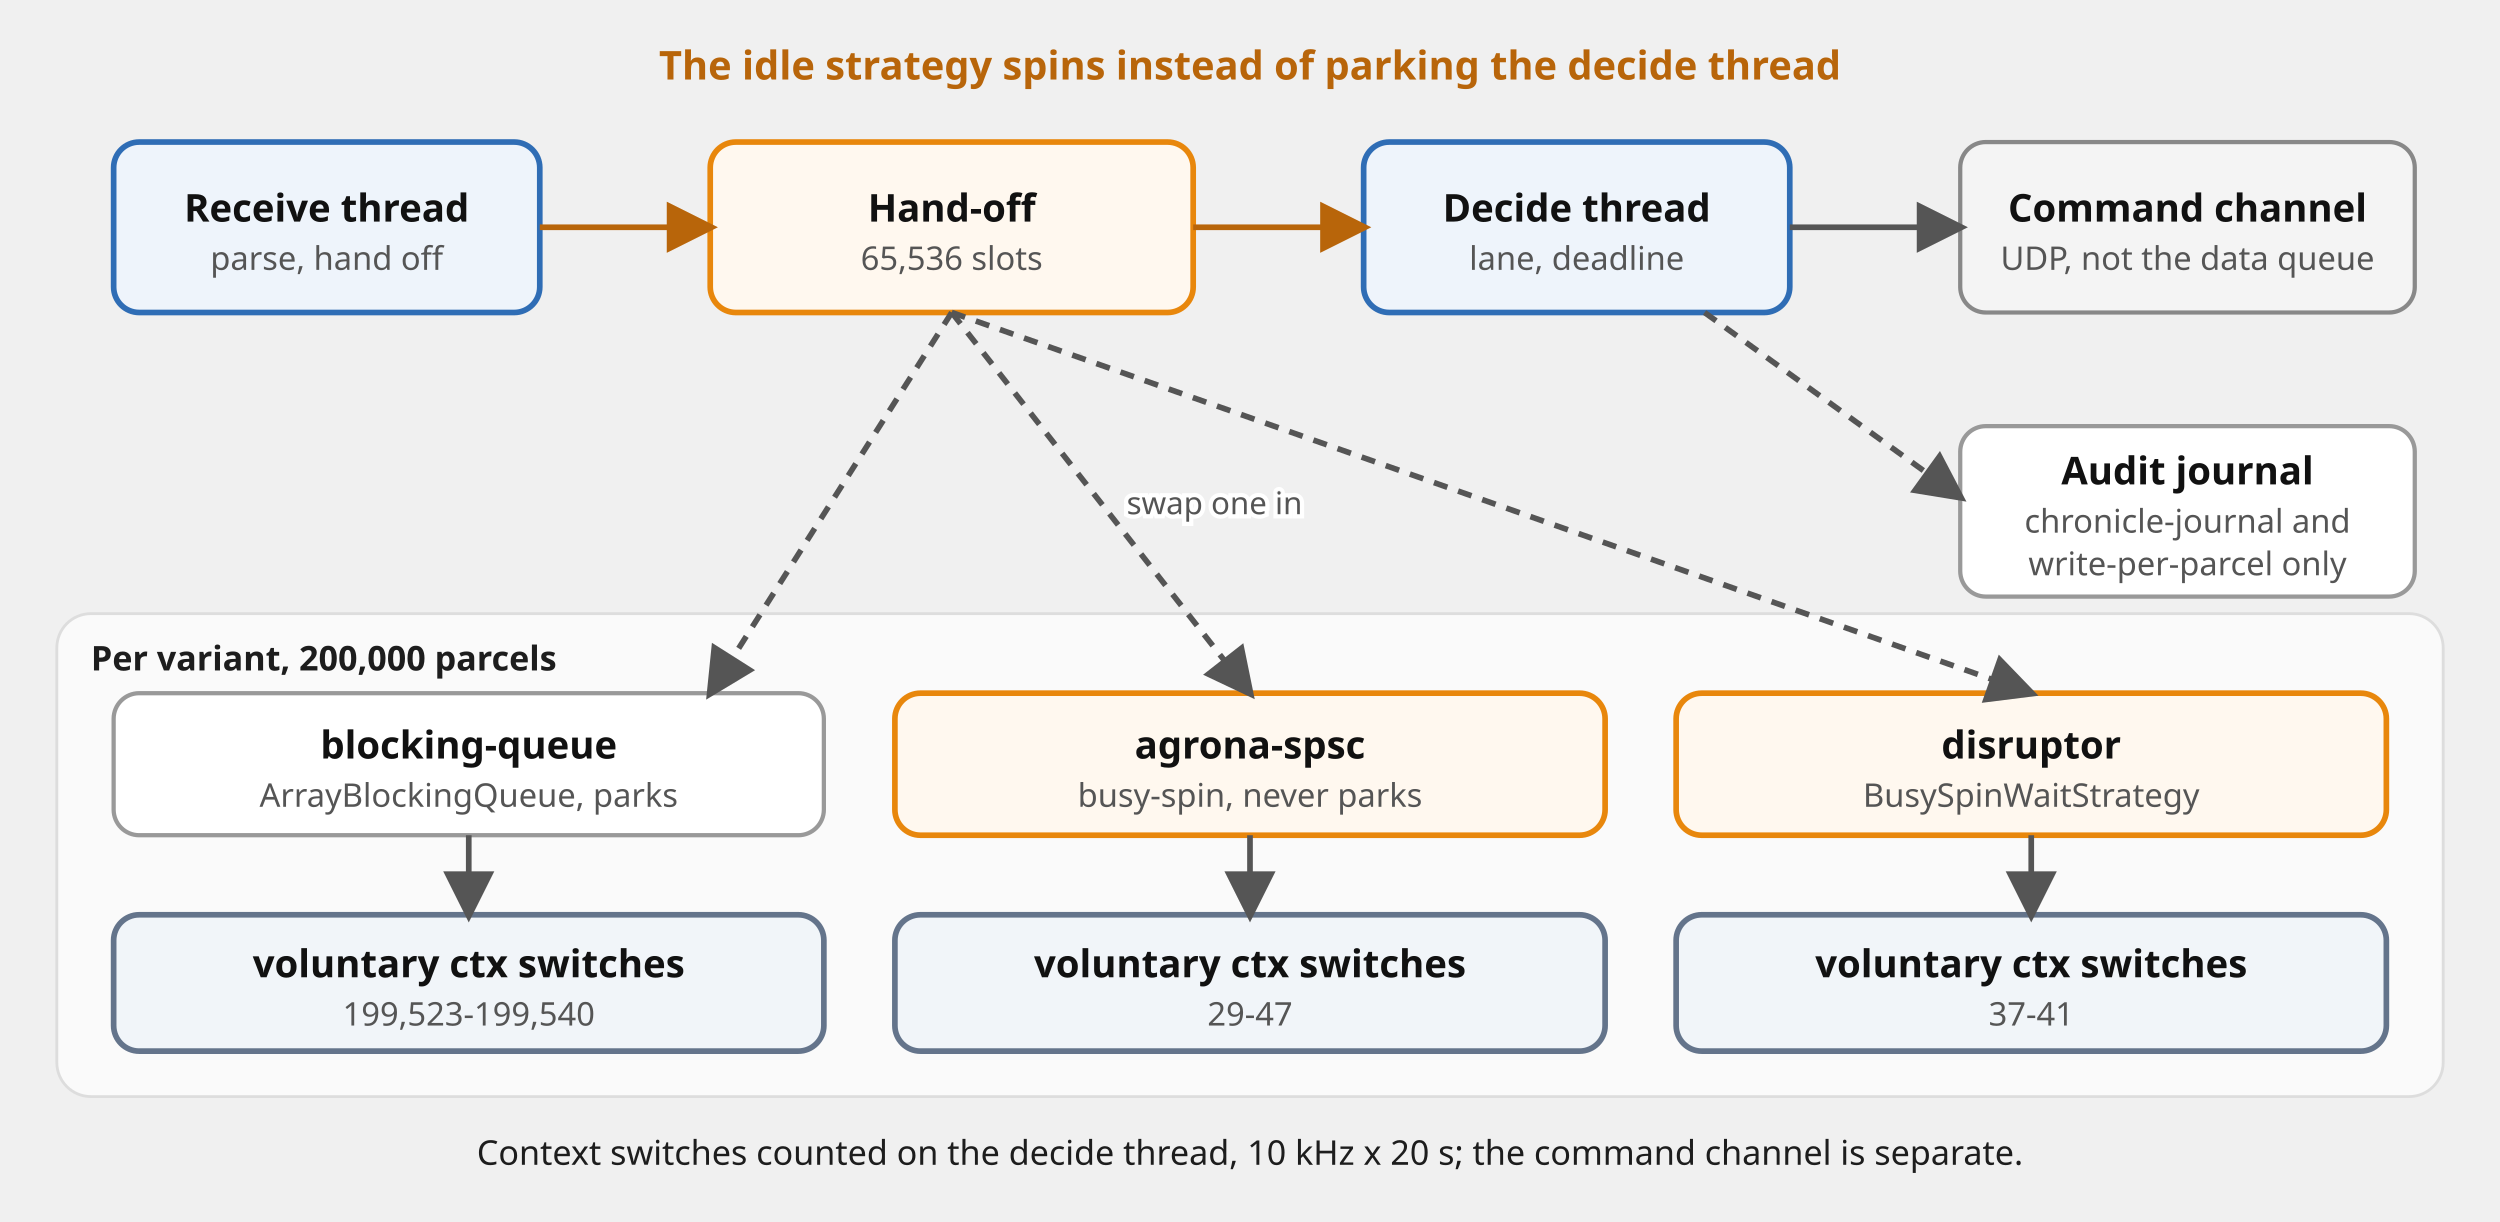
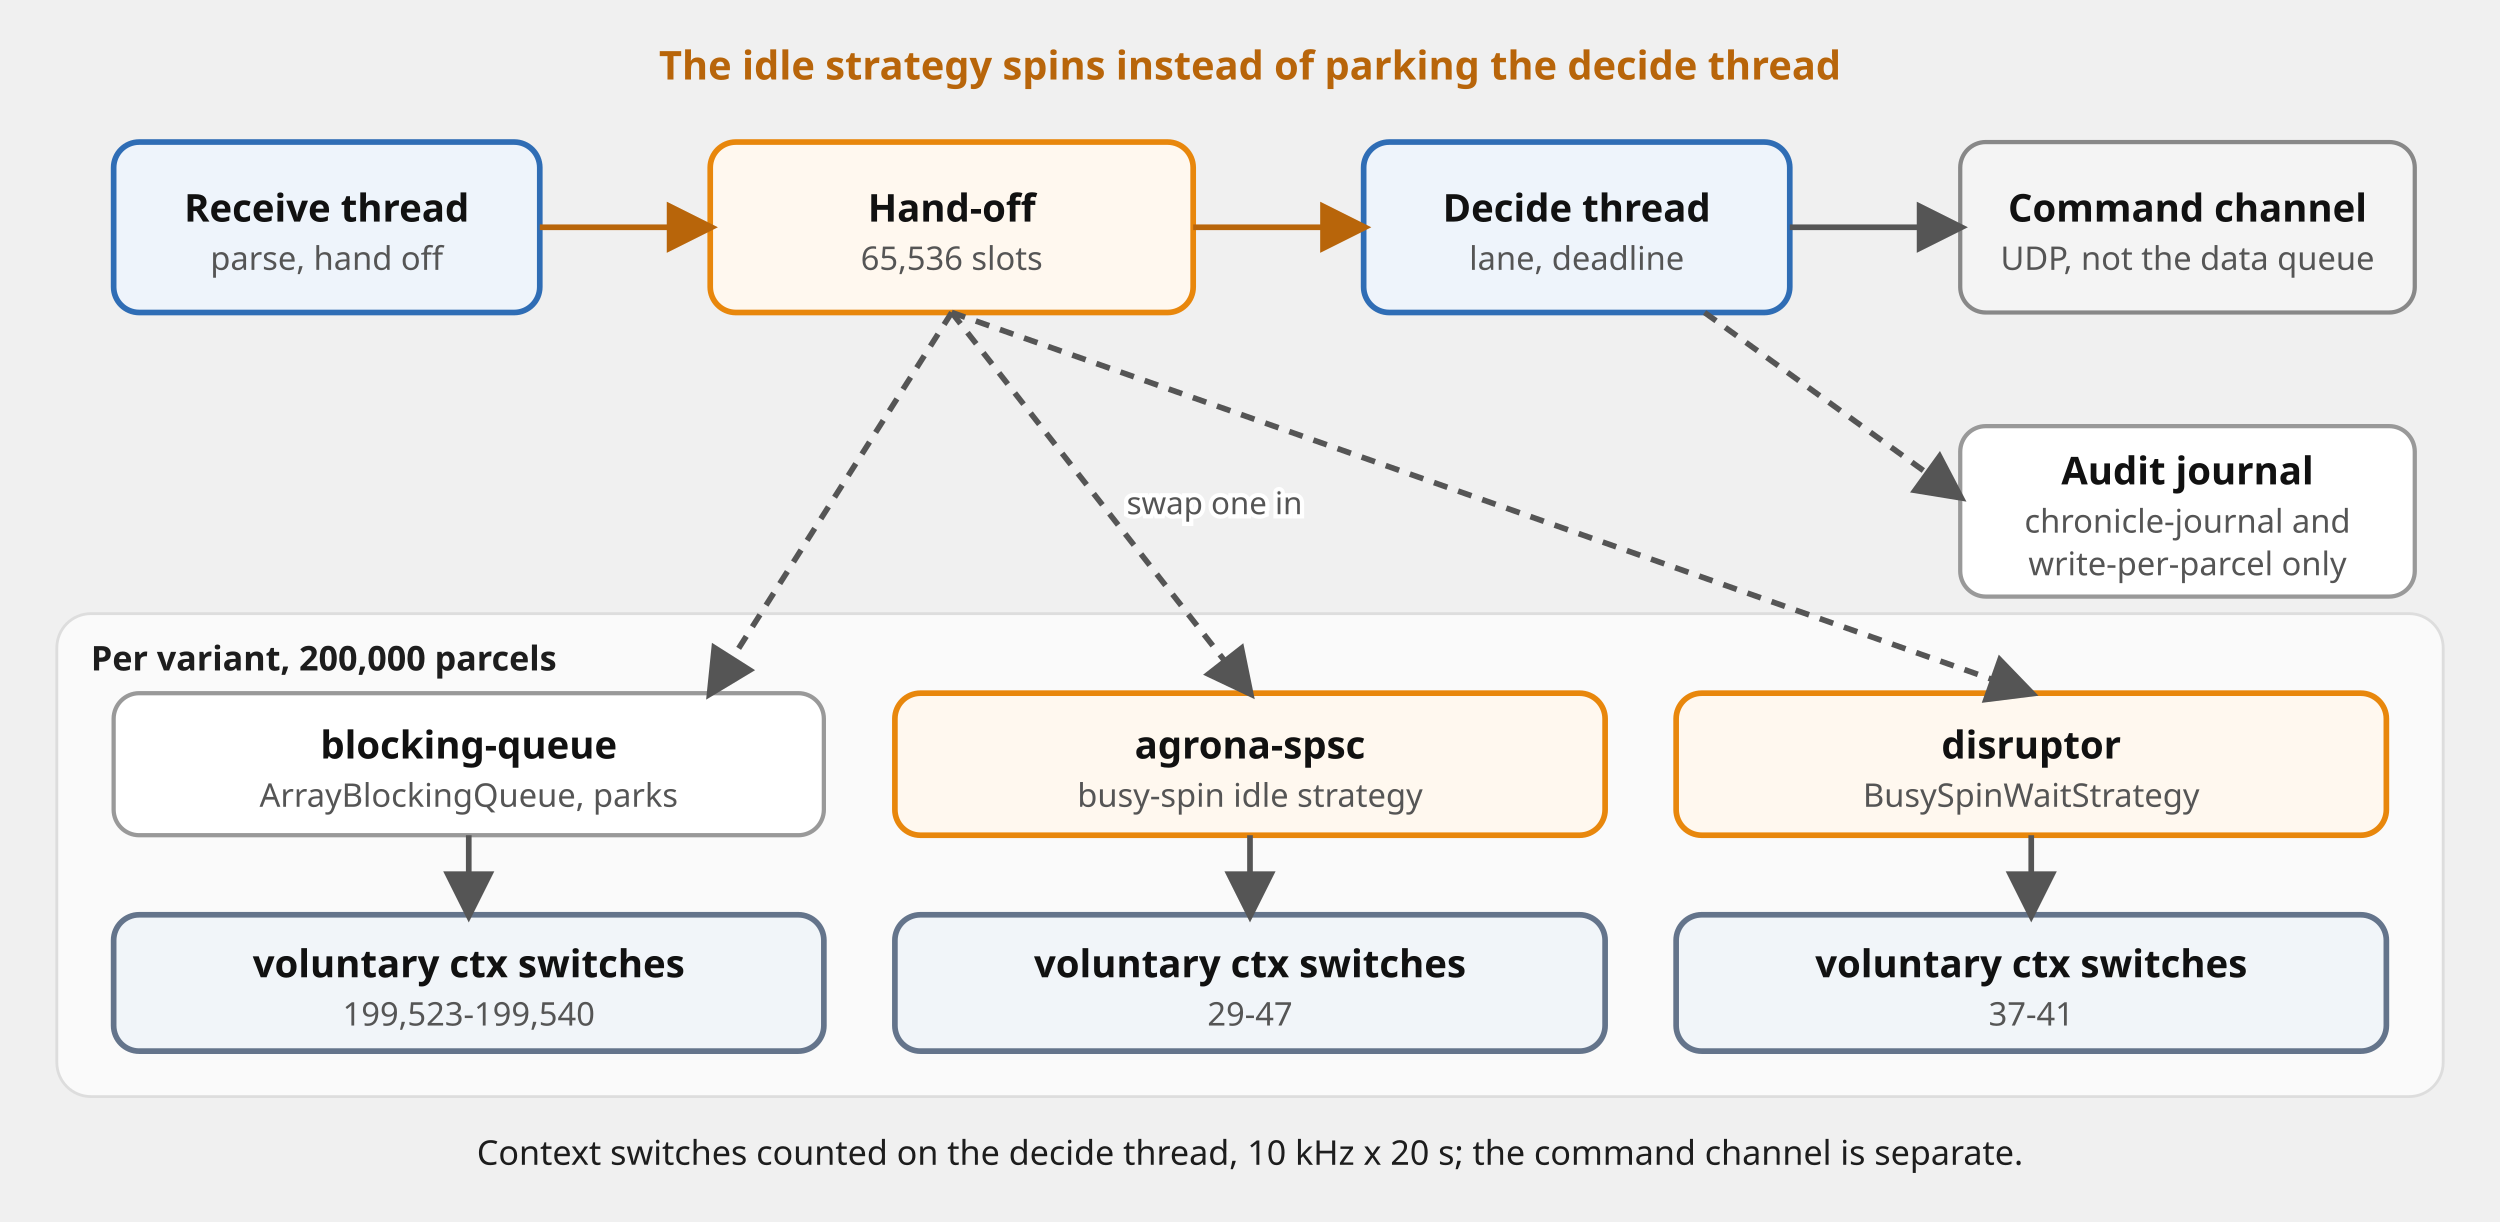
<svg xmlns="http://www.w3.org/2000/svg" viewBox="0 0 880 430" font-family="'Red Hat Text', system-ui, sans-serif" role="img">
  <defs>
    <marker id="a" viewBox="0 0 10 10" refX="8.5" refY="5" markerWidth="9" markerHeight="9" orient="auto-start-reverse">
      <path d="M0,0 L10,5 L0,10 z" fill="#555" />
    </marker>
    <marker id="am" viewBox="0 0 10 10" refX="8.5" refY="5" markerWidth="9" markerHeight="9" orient="auto-start-reverse">
      <path d="M0,0 L10,5 L0,10 z" fill="#b8650a" />
    </marker>
  </defs>
  <rect x="20" y="216" width="840" height="170" rx="12" fill="#fafafa" stroke="#ddd" />
  <text x="32" y="236" font-size="12" font-weight="700" fill="#1d1d1d">Per variant, 200,000 parcels</text>
  <rect x="40" y="50" width="150" height="60" rx="9" fill="#eef4fb" stroke="#2f6db5" stroke-width="2" />
  <text x="115.0" y="78.0" font-size="13.5" font-weight="700" fill="#111111" text-anchor="middle">Receive thread</text>
  <text x="115.0" y="95.0" font-size="11.5" fill="#555555" text-anchor="middle">parse, hand off</text>
  <rect x="250" y="50" width="170" height="60" rx="9" fill="#fff8ef" stroke="#e8870c" stroke-width="2" />
  <text x="335.0" y="78.0" font-size="13.5" font-weight="700" fill="#111111" text-anchor="middle">Hand-off</text>
  <text x="335.0" y="95.0" font-size="11.5" fill="#555555" text-anchor="middle">65,536 slots</text>
  <rect x="480" y="50" width="150" height="60" rx="9" fill="#eef4fb" stroke="#2f6db5" stroke-width="2" />
  <text x="555.0" y="78.0" font-size="13.5" font-weight="700" fill="#111111" text-anchor="middle">Decide thread</text>
  <text x="555.0" y="95.0" font-size="11.5" fill="#555555" text-anchor="middle">lane, deadline</text>
  <rect x="690" y="50" width="160" height="60" rx="9" fill="#f4f4f4" stroke="#888888" stroke-width="1.5" />
  <text x="770.0" y="78.0" font-size="13.5" font-weight="700" fill="#111111" text-anchor="middle">Command channel</text>
  <text x="770.0" y="95.0" font-size="11.5" fill="#555555" text-anchor="middle">UDP, not the data queue</text>
  <rect x="690" y="150" width="160" height="60" rx="9" fill="#ffffff" stroke="#999999" stroke-width="1.5" />
  <text x="770.0" y="170.5" font-size="13.5" font-weight="700" fill="#111111" text-anchor="middle">Audit journal</text>
  <text x="770.0" y="187.5" font-size="11.5" fill="#555555" text-anchor="middle">chronicle-journal and</text>
  <text x="770.0" y="202.5" font-size="11.5" fill="#555555" text-anchor="middle">write-per-parcel only</text>
  <rect x="40" y="244" width="250" height="50" rx="9" fill="#ffffff" stroke="#999999" stroke-width="1.5" />
  <text x="165.0" y="267.0" font-size="13.5" font-weight="700" fill="#111111" text-anchor="middle">blocking-queue</text>
  <text x="165.0" y="284.0" font-size="11.5" fill="#555555" text-anchor="middle">ArrayBlockingQueue, parks</text>
  <rect x="315" y="244" width="250" height="50" rx="9" fill="#fff8ef" stroke="#e8870c" stroke-width="2" />
  <text x="440.0" y="267.0" font-size="13.5" font-weight="700" fill="#111111" text-anchor="middle">agrona-spsc</text>
-   <text x="440.0" y="284.0" font-size="11.5" fill="#555555" text-anchor="middle">busy-spin, never parks</text>
+   <text x="440.0" y="284.0" font-size="11.5" fill="#555555" text-anchor="middle">busy-spin idle strategy</text>
  <rect x="590" y="244" width="250" height="50" rx="9" fill="#fff8ef" stroke="#e8870c" stroke-width="2" />
  <text x="715.0" y="267.0" font-size="13.5" font-weight="700" fill="#111111" text-anchor="middle">disruptor</text>
  <text x="715.0" y="284.0" font-size="11.5" fill="#555555" text-anchor="middle">BusySpinWaitStrategy</text>
  <rect x="40" y="322" width="250" height="48" rx="9" fill="#f1f5f9" stroke="#64748b" stroke-width="2" />
  <text x="165.0" y="344.0" font-size="13.5" font-weight="700" fill="#111111" text-anchor="middle">voluntary ctx switches</text>
  <text x="165.0" y="361.0" font-size="11.5" fill="#555555" text-anchor="middle">199,523-199,540</text>
  <rect x="315" y="322" width="250" height="48" rx="9" fill="#f1f5f9" stroke="#64748b" stroke-width="2" />
  <text x="440.0" y="344.0" font-size="13.5" font-weight="700" fill="#111111" text-anchor="middle">voluntary ctx switches</text>
  <text x="440.0" y="361.0" font-size="11.5" fill="#555555" text-anchor="middle">29-47</text>
  <rect x="590" y="322" width="250" height="48" rx="9" fill="#f1f5f9" stroke="#64748b" stroke-width="2" />
  <text x="715.0" y="344.0" font-size="13.5" font-weight="700" fill="#111111" text-anchor="middle">voluntary ctx switches</text>
  <text x="715.0" y="361.0" font-size="11.5" fill="#555555" text-anchor="middle">37-41</text>
  <path d="M190,80 L250,80" fill="none" stroke="#b8650a" stroke-width="2" marker-end="url(#am)" />
  <path d="M420,80 L480,80" fill="none" stroke="#b8650a" stroke-width="2" marker-end="url(#am)" />
  <path d="M630,80 L690,80" fill="none" stroke="#555" stroke-width="2" marker-end="url(#a)" />
  <path d="M600,110 L690,175" fill="none" stroke="#555" stroke-width="2" stroke-dasharray="5 4" marker-end="url(#a)" />
  <path d="M335,110 L250,244" fill="none" stroke="#555" stroke-width="2" stroke-dasharray="5 4" marker-end="url(#a)" />
  <path d="M335,110 L440,244" fill="none" stroke="#555" stroke-width="2" stroke-dasharray="5 4" marker-end="url(#a)" />
  <text x="427.5" y="181.0" font-size="11" fill="#ffffff" stroke="#ffffff" stroke-width="3" paint-order="stroke" text-anchor="middle">swap one in</text>
  <text x="427.5" y="181.0" font-size="11" fill="#555" text-anchor="middle">swap one in</text>
  <path d="M335,110 L715,244" fill="none" stroke="#555" stroke-width="2" stroke-dasharray="5 4" marker-end="url(#a)" />
  <path d="M165,294 L165,322" fill="none" stroke="#555" stroke-width="2" marker-end="url(#a)" />
  <path d="M440,294 L440,322" fill="none" stroke="#555" stroke-width="2" marker-end="url(#a)" />
  <path d="M715,294 L715,322" fill="none" stroke="#555" stroke-width="2" marker-end="url(#a)" />
  <text x="440" y="28" font-size="14" fill="#b8650a" text-anchor="middle" font-weight="700">The idle strategy spins instead of parking the decide thread</text>
  <text x="440" y="410" font-size="12" fill="#1d1d1d" text-anchor="middle">Context switches counted on the decide thread, 10 kHz x 20 s; the command channel is separate.</text>
</svg>
